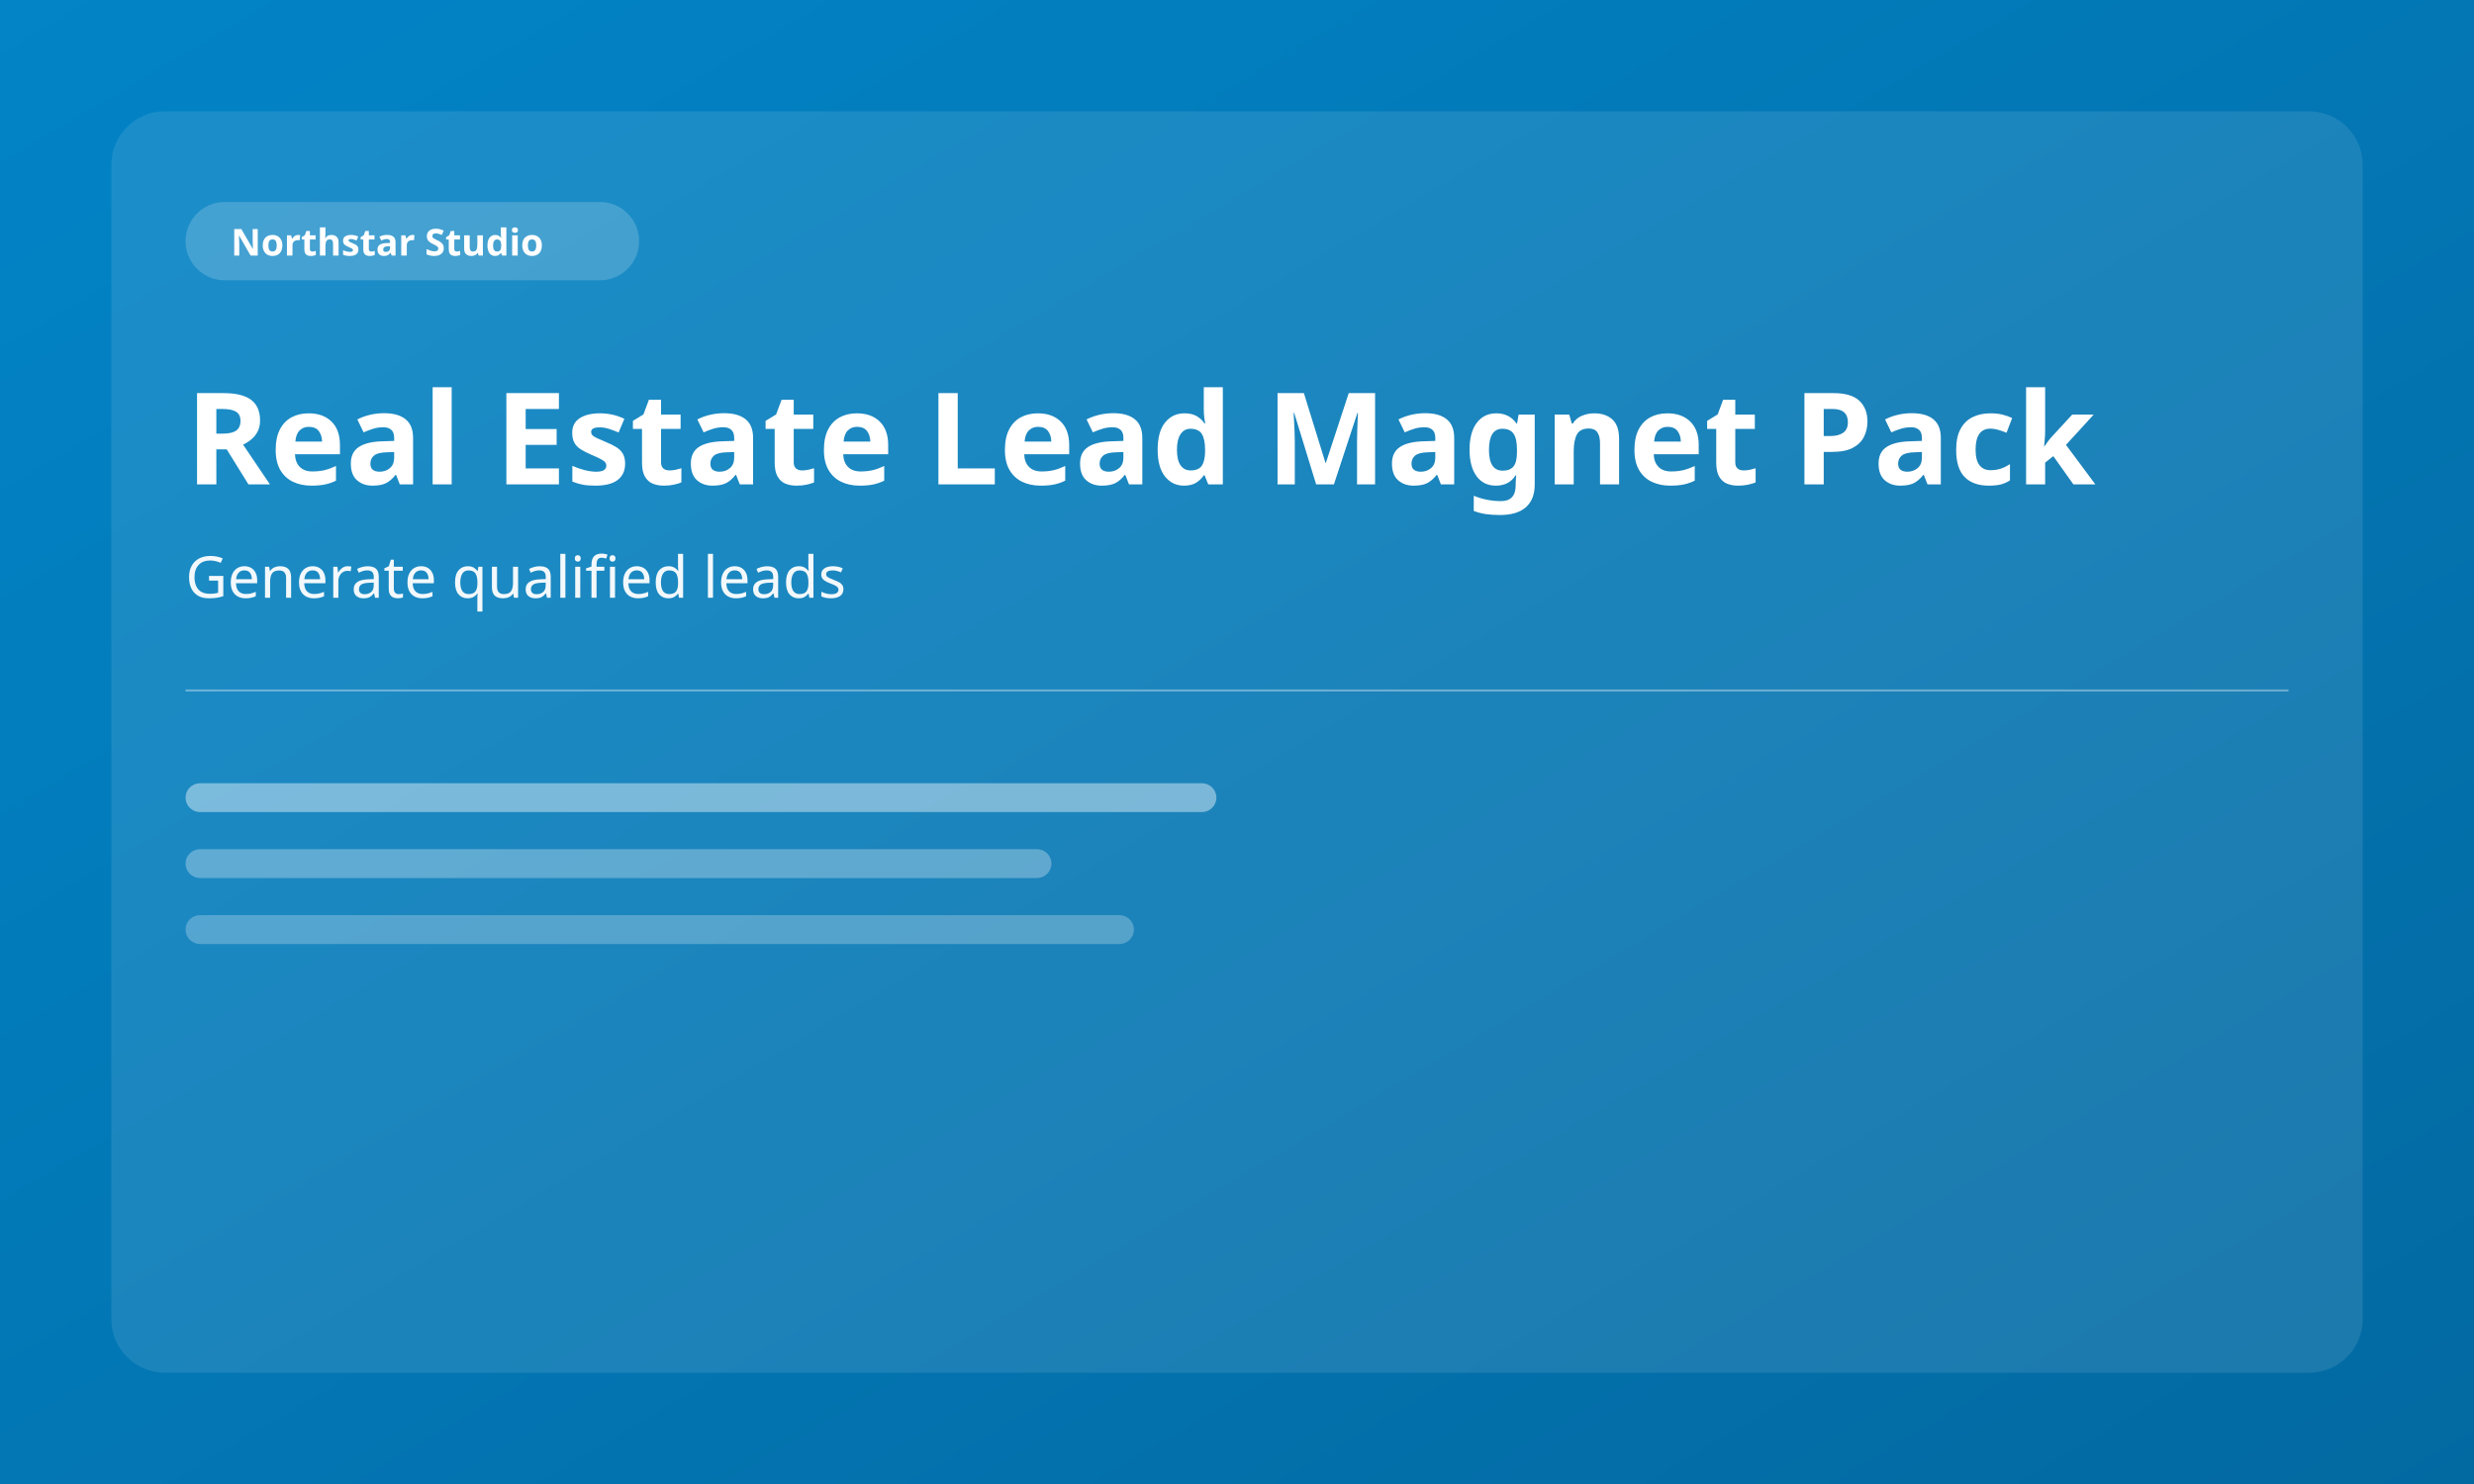
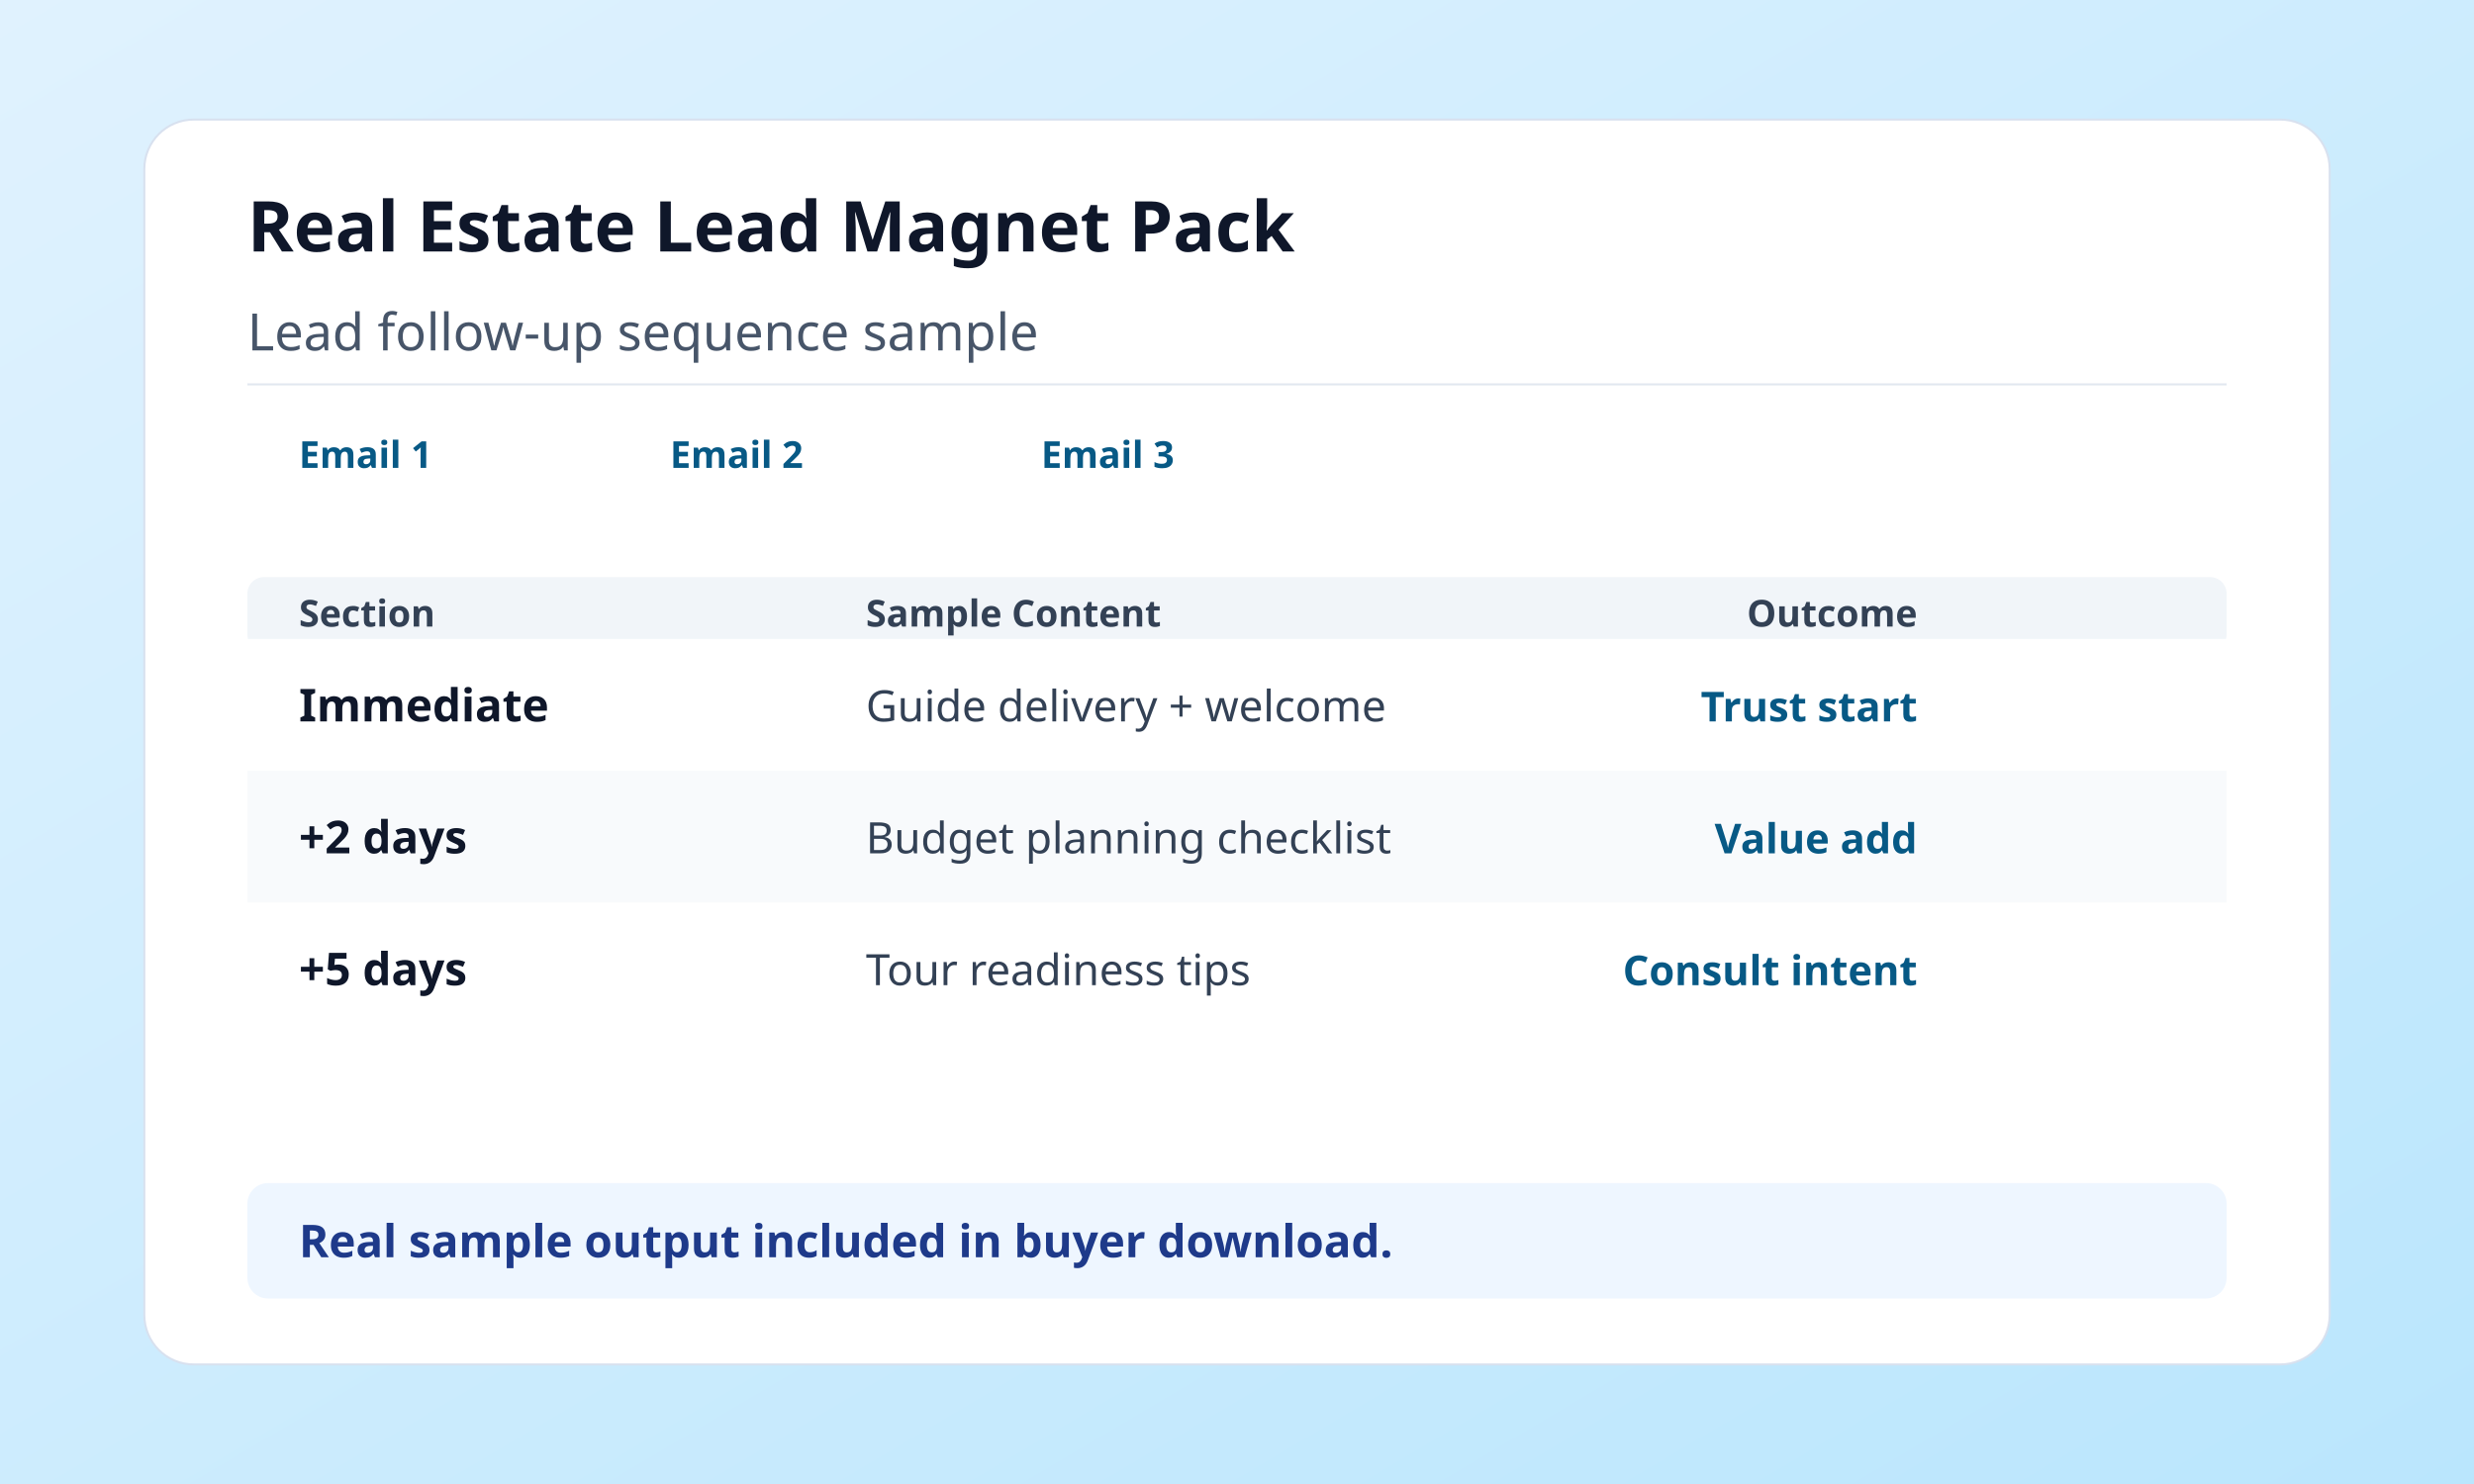
<svg xmlns="http://www.w3.org/2000/svg" width="1200" height="720" viewBox="0 0 1200 720" role="img" aria-label="Real Estate Lead Magnet Pack">
  <defs>
    <linearGradient id="bg" x1="0" y1="0" x2="1" y2="1">
-       <stop offset="0%" stop-color="#0284c7" />
-       <stop offset="100%" stop-color="#0369a1" />
+       <stop offset="0%" stop-color="#e0f2fe" />
+       <stop offset="100%" stop-color="#bae6fd" />
    </linearGradient>
  </defs>
  <rect width="1200" height="720" fill="url(#bg)" />
-   <rect x="54" y="54" width="1092" height="612" rx="26" fill="rgba(255,255,255,0.10)" />
-   <rect x="90" y="98" width="220" height="38" rx="19" fill="rgba(255,255,255,0.18)" />
-   <text x="112" y="124" fill="white" font-size="18" font-family="Avenir Next,Segoe UI,sans-serif" font-weight="700">Northstar Studio</text>
-   <text x="90" y="235" fill="white" font-size="62" font-family="Avenir Next,Segoe UI,sans-serif" font-weight="800">Real Estate Lead Magnet Pack</text>
-   <text x="90" y="290" fill="white" font-size="28" font-family="Avenir Next,Segoe UI,sans-serif" opacity="0.94">Generate qualified leads</text>
-   <line x1="90" y1="335" x2="1110" y2="335" stroke="rgba(255,255,255,0.35)" />
-   <rect x="90" y="380" width="500" height="14" rx="7" fill="rgba(255,255,255,0.42)" />
-   <rect x="90" y="412" width="420" height="14" rx="7" fill="rgba(255,255,255,0.30)" />
-   <rect x="90" y="444" width="460" height="14" rx="7" fill="rgba(255,255,255,0.25)" />
+   <rect x="70" y="58" width="1060" height="604" rx="24" fill="#ffffff" stroke="#d8e1ef" />
+   <text x="120" y="122" fill="#0f172a" font-size="34" font-family="Avenir Next,Segoe UI,sans-serif" font-weight="800">Real Estate Lead Magnet Pack</text>
+   <text x="120" y="170" fill="#475569" font-size="25" font-family="Avenir Next,Segoe UI,sans-serif">Lead follow-up sequence sample</text>
+   <rect x="120" y="186" width="960" height="1" fill="#e2e8f0" />
+   <rect x="130" y="205" width="164" height="34" rx="17" fill="#ffffff" />
+   <text x="145" y="227" fill="#075985" font-size="18" font-family="Avenir Next,Segoe UI,sans-serif" font-weight="700">Email 1</text>
+   <rect x="310" y="205" width="164" height="34" rx="17" fill="#ffffff" />
+   <text x="325" y="227" fill="#075985" font-size="18" font-family="Avenir Next,Segoe UI,sans-serif" font-weight="700">Email 2</text>
+   <rect x="490" y="205" width="164" height="34" rx="17" fill="#ffffff" />
+   <text x="505" y="227" fill="#075985" font-size="18" font-family="Avenir Next,Segoe UI,sans-serif" font-weight="700">Email 3</text>
+   <rect x="120" y="280" width="960" height="36" rx="8" fill="#f1f5f9" />
+   <text x="145" y="304" fill="#334155" font-size="18" font-family="Avenir Next,Segoe UI,sans-serif" font-weight="700">Section</text>
+   <text x="420" y="304" fill="#334155" font-size="18" font-family="Avenir Next,Segoe UI,sans-serif" font-weight="700">Sample Content</text>
+   <text x="930" y="304" fill="#334155" font-size="18" font-family="Avenir Next,Segoe UI,sans-serif" font-weight="700" text-anchor="end">Outcome</text>
+   <rect x="120" y="310" width="960" height="64" fill="#ffffff" />
+   <text x="145" y="350" fill="#0f172a" font-size="22" font-family="Avenir Next,Segoe UI,sans-serif" font-weight="700">Immediate</text>
+   <text x="420" y="350" fill="#334155" font-size="21" font-family="Avenir Next,Segoe UI,sans-serif">Guide delivery + welcome</text>
+   <text x="930" y="350" fill="#075985" font-size="20" font-family="Avenir Next,Segoe UI,sans-serif" font-weight="700" text-anchor="end">Trust start</text>
+   <rect x="120" y="374" width="960" height="64" fill="#f8fafc" />
+   <text x="145" y="414" fill="#0f172a" font-size="22" font-family="Avenir Next,Segoe UI,sans-serif" font-weight="700">+2 days</text>
+   <text x="420" y="414" fill="#334155" font-size="21" font-family="Avenir Next,Segoe UI,sans-serif">Budget planning checklist</text>
+   <text x="930" y="414" fill="#075985" font-size="20" font-family="Avenir Next,Segoe UI,sans-serif" font-weight="700" text-anchor="end">Value add</text>
+   <rect x="120" y="438" width="960" height="64" fill="#ffffff" />
+   <text x="145" y="478" fill="#0f172a" font-size="22" font-family="Avenir Next,Segoe UI,sans-serif" font-weight="700">+5 days</text>
+   <text x="420" y="478" fill="#334155" font-size="21" font-family="Avenir Next,Segoe UI,sans-serif">Tour readiness tips</text>
+   <text x="930" y="478" fill="#075985" font-size="20" font-family="Avenir Next,Segoe UI,sans-serif" font-weight="700" text-anchor="end">Consult intent</text>
+   <rect x="120" y="574" width="960" height="56" rx="10" fill="#eef6ff" />
+   <text x="145" y="610" fill="#1e3a8a" font-size="22" font-family="Avenir Next,Segoe UI,sans-serif" font-weight="700">Real sample output included in buyer download.</text>
</svg>
